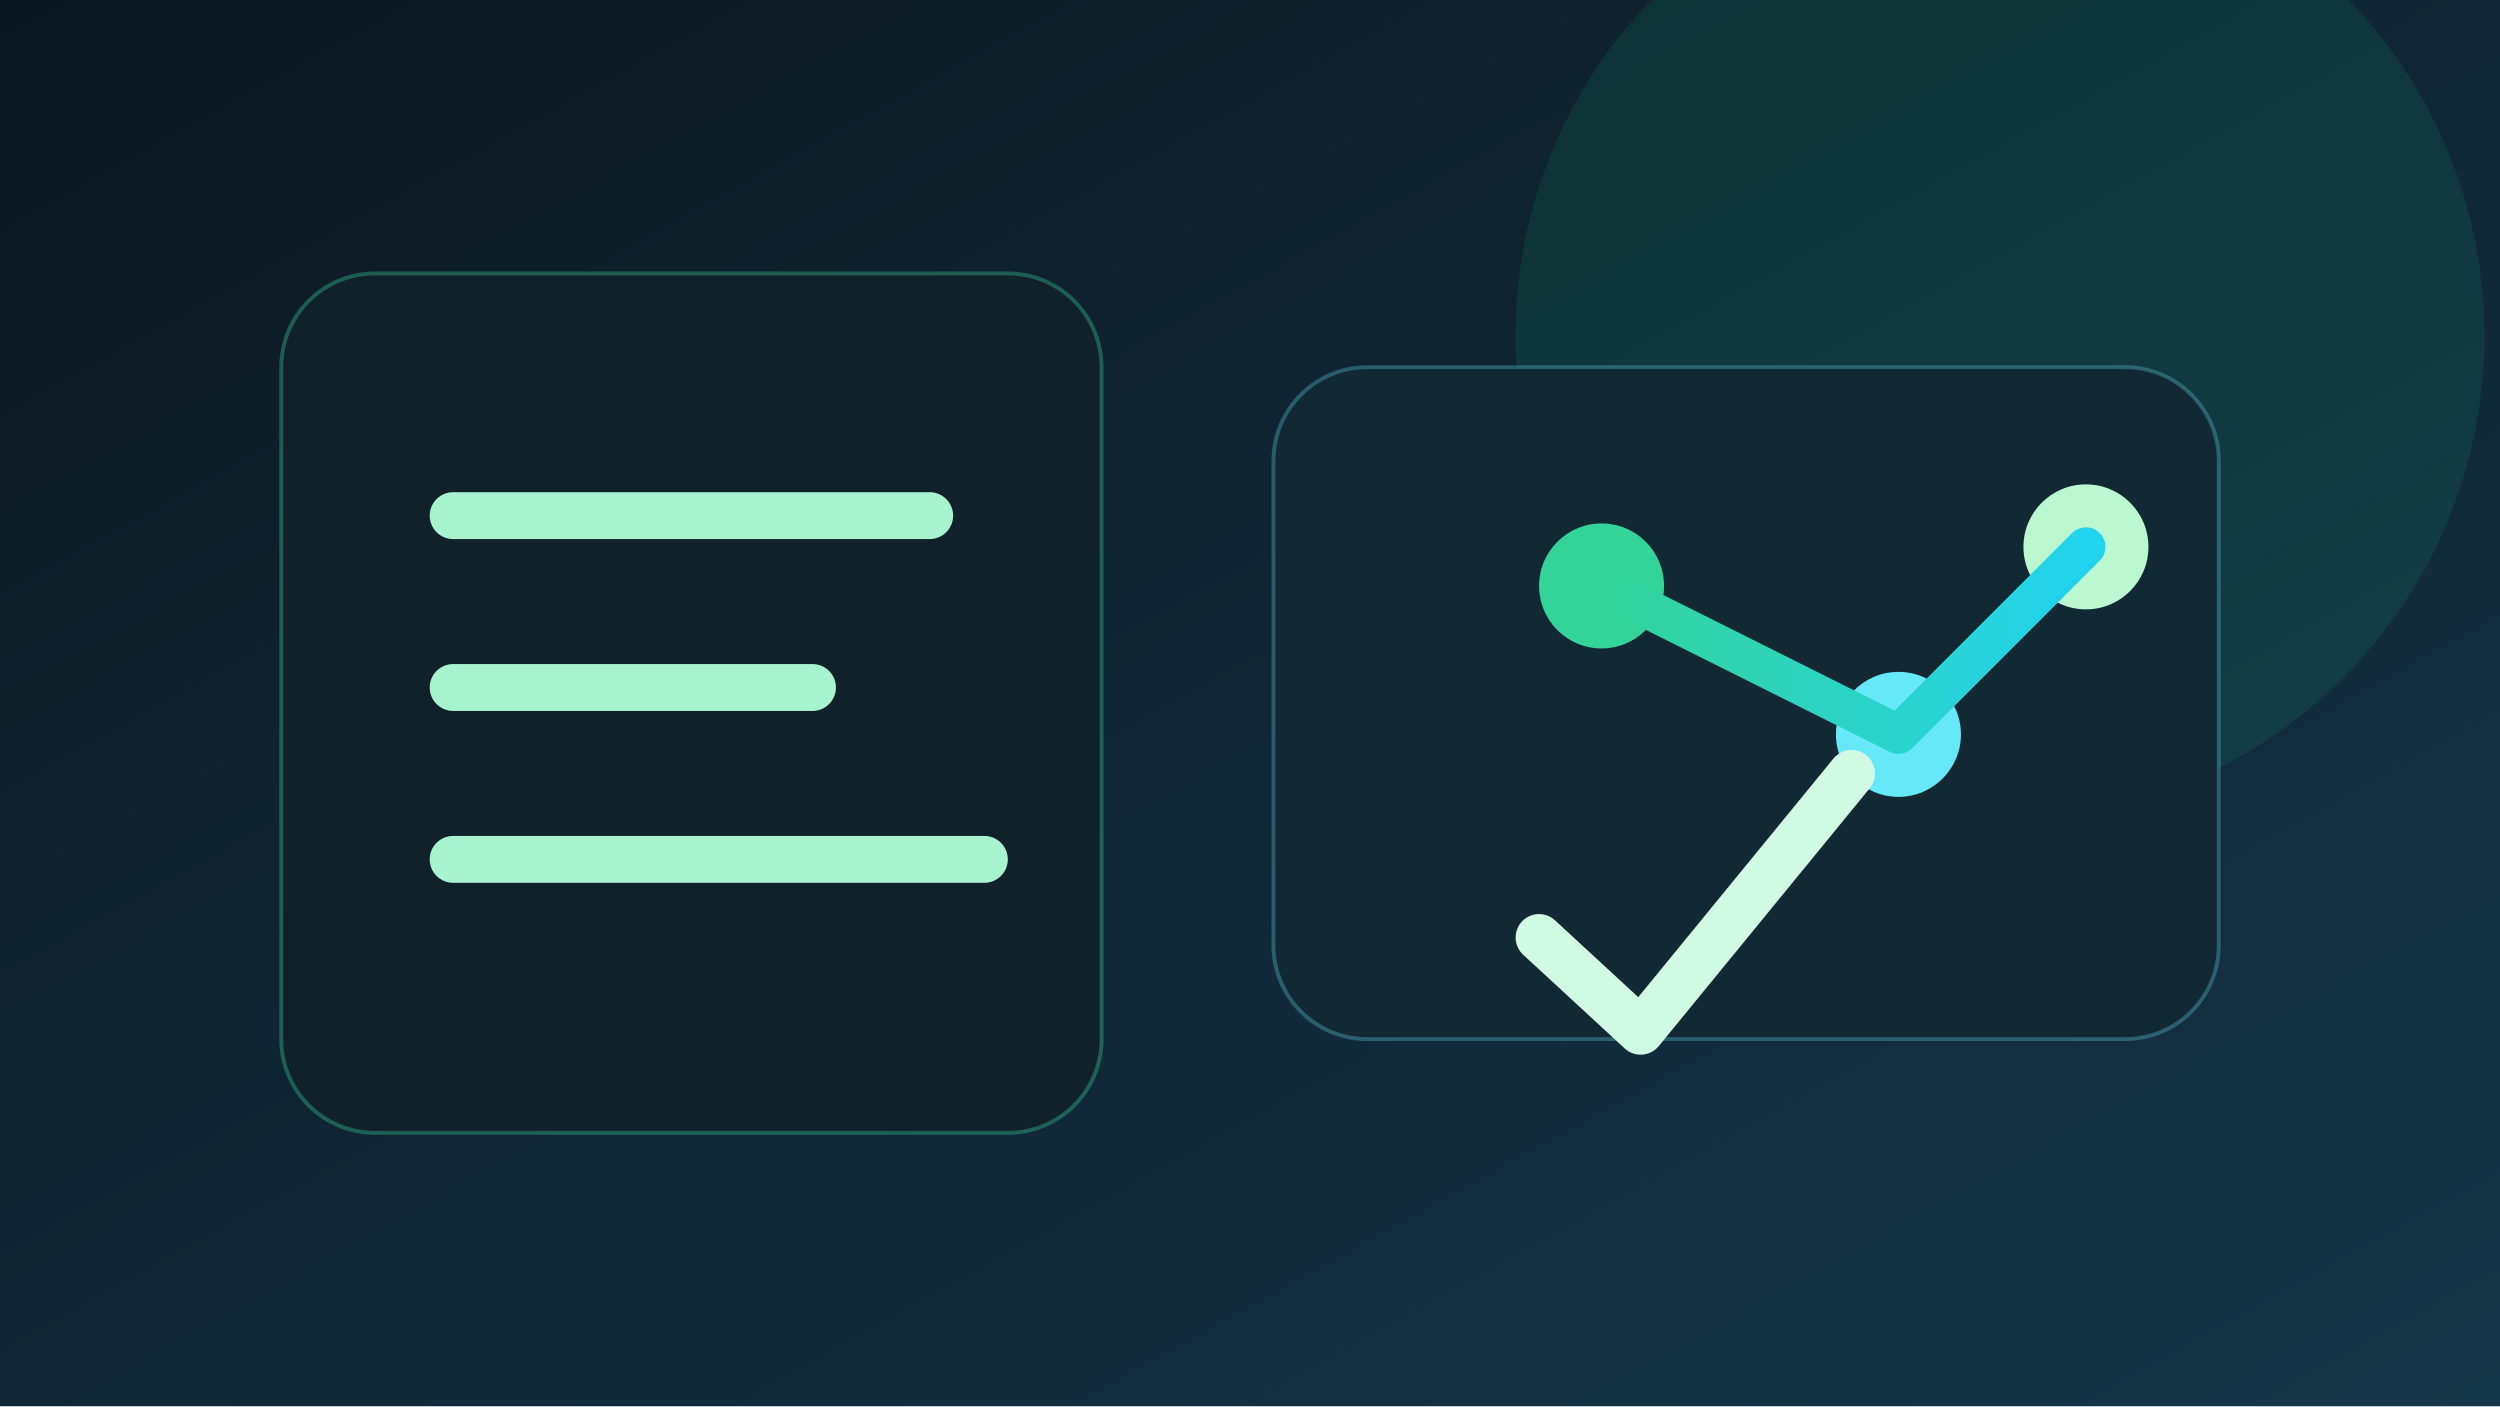
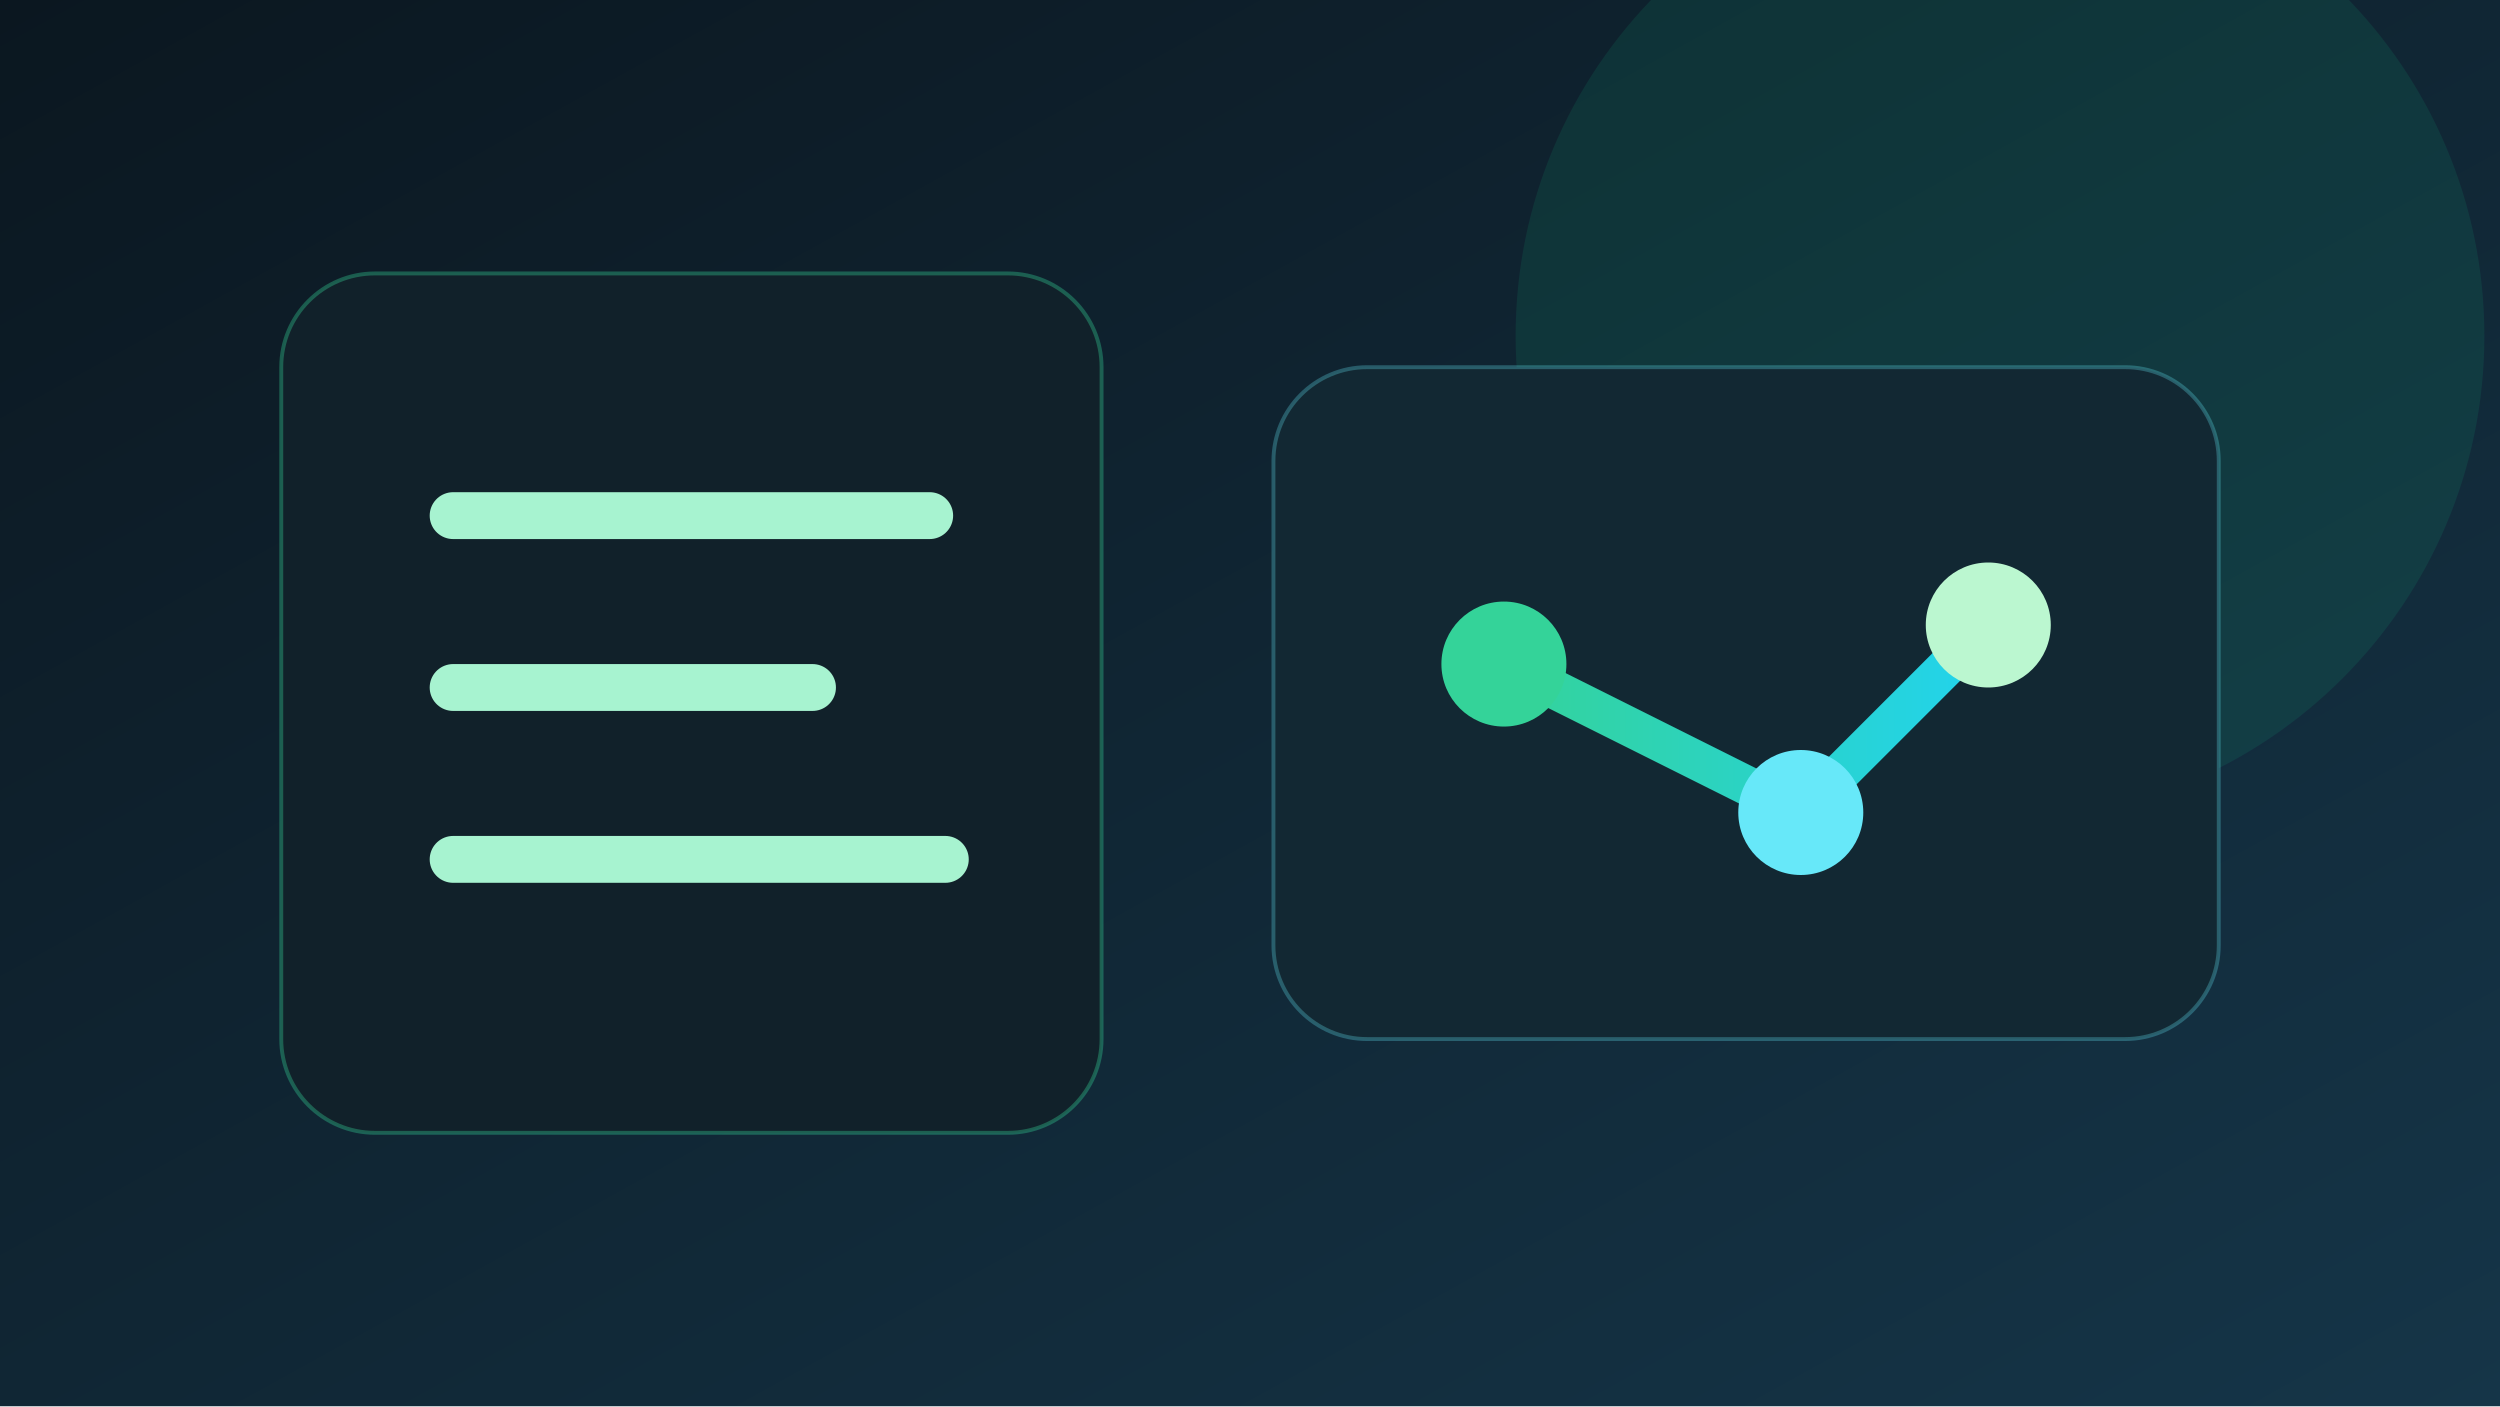
<svg xmlns="http://www.w3.org/2000/svg" viewBox="0 0 640 360" role="img" aria-label="Software engineering illustration">
  <defs>
    <linearGradient id="se-bg" x1="0%" y1="0%" x2="100%" y2="100%">
      <stop offset="0%" stop-color="#0b1720" />
      <stop offset="100%" stop-color="#153548" />
    </linearGradient>
    <linearGradient id="se-accent" x1="0%" y1="0%" x2="100%" y2="0%">
      <stop offset="0%" stop-color="#34d399" />
      <stop offset="100%" stop-color="#22d3ee" />
    </linearGradient>
  </defs>
  <rect width="640" height="360" fill="url(#se-bg)" />
  <circle cx="512" cy="86" r="124" fill="#10b981" opacity="0.12" />
  <rect x="72" y="70" width="210" height="220" rx="24" fill="#11212a" stroke="#34d399" stroke-opacity="0.35" />
  <rect x="326" y="94" width="242" height="172" rx="24" fill="#122833" stroke="#67e8f9" stroke-opacity="0.28" />
-   <path d="M116 132h122M116 176h92M116 220h136" stroke="#a7f3d0" stroke-linecap="round" stroke-width="12" />
-   <circle cx="410" cy="150" r="16" fill="#34d399" />
-   <circle cx="486" cy="188" r="16" fill="#67e8f9" />
-   <circle cx="534" cy="140" r="16" fill="#bbf7d0" />
-   <path d="M410 150l76 38 48-48" fill="none" stroke="url(#se-accent)" stroke-linecap="round" stroke-linejoin="round" stroke-width="10" />
-   <path d="M394 240l26 24 54-66" fill="none" stroke="#d1fae5" stroke-linecap="round" stroke-linejoin="round" stroke-width="12" />
+   <path d="M116 132h122M116 176h92M116 220h126" stroke="#a7f3d0" stroke-linecap="round" stroke-width="12" />
+   <path d="M385 170l76 38 48-48" fill="none" stroke="url(#se-accent)" stroke-linecap="round" stroke-linejoin="round" stroke-width="10" />
+   <circle cx="385" cy="170" r="16" fill="#34d399" />
+   <circle cx="461" cy="208" r="16" fill="#67e8f9" />
+   <circle cx="509" cy="160" r="16" fill="#bbf7d0" />
</svg>
